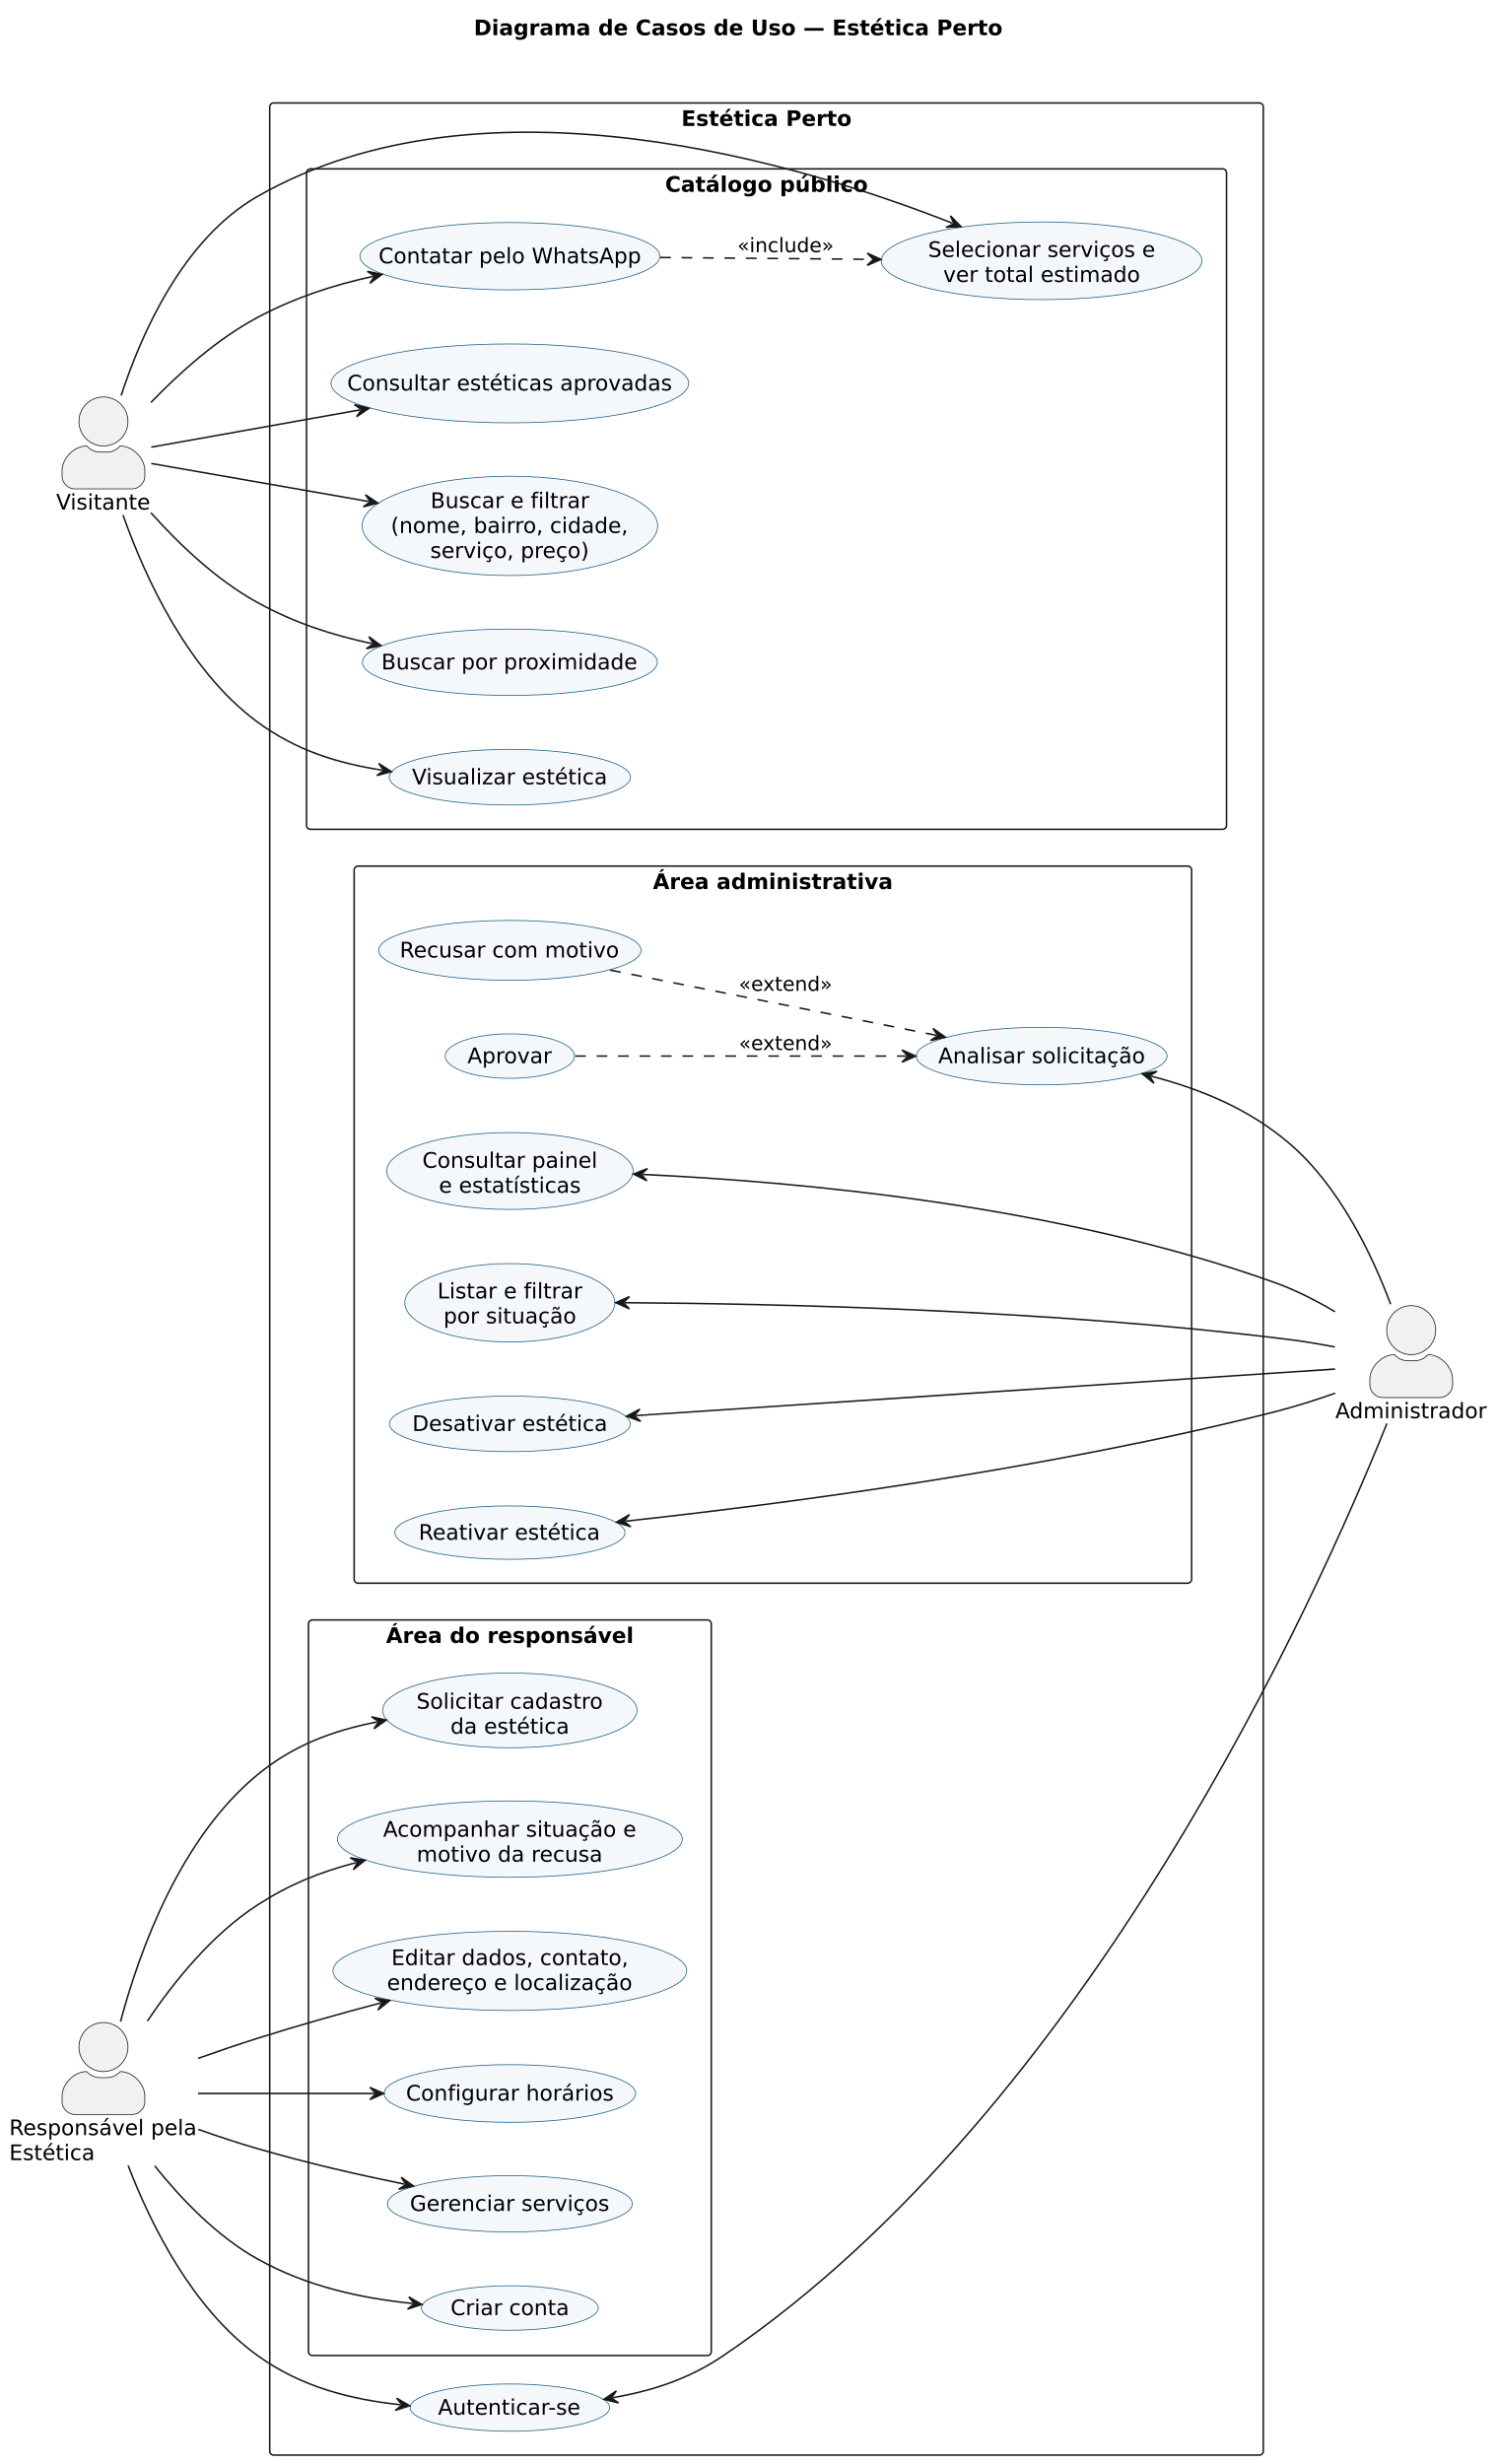
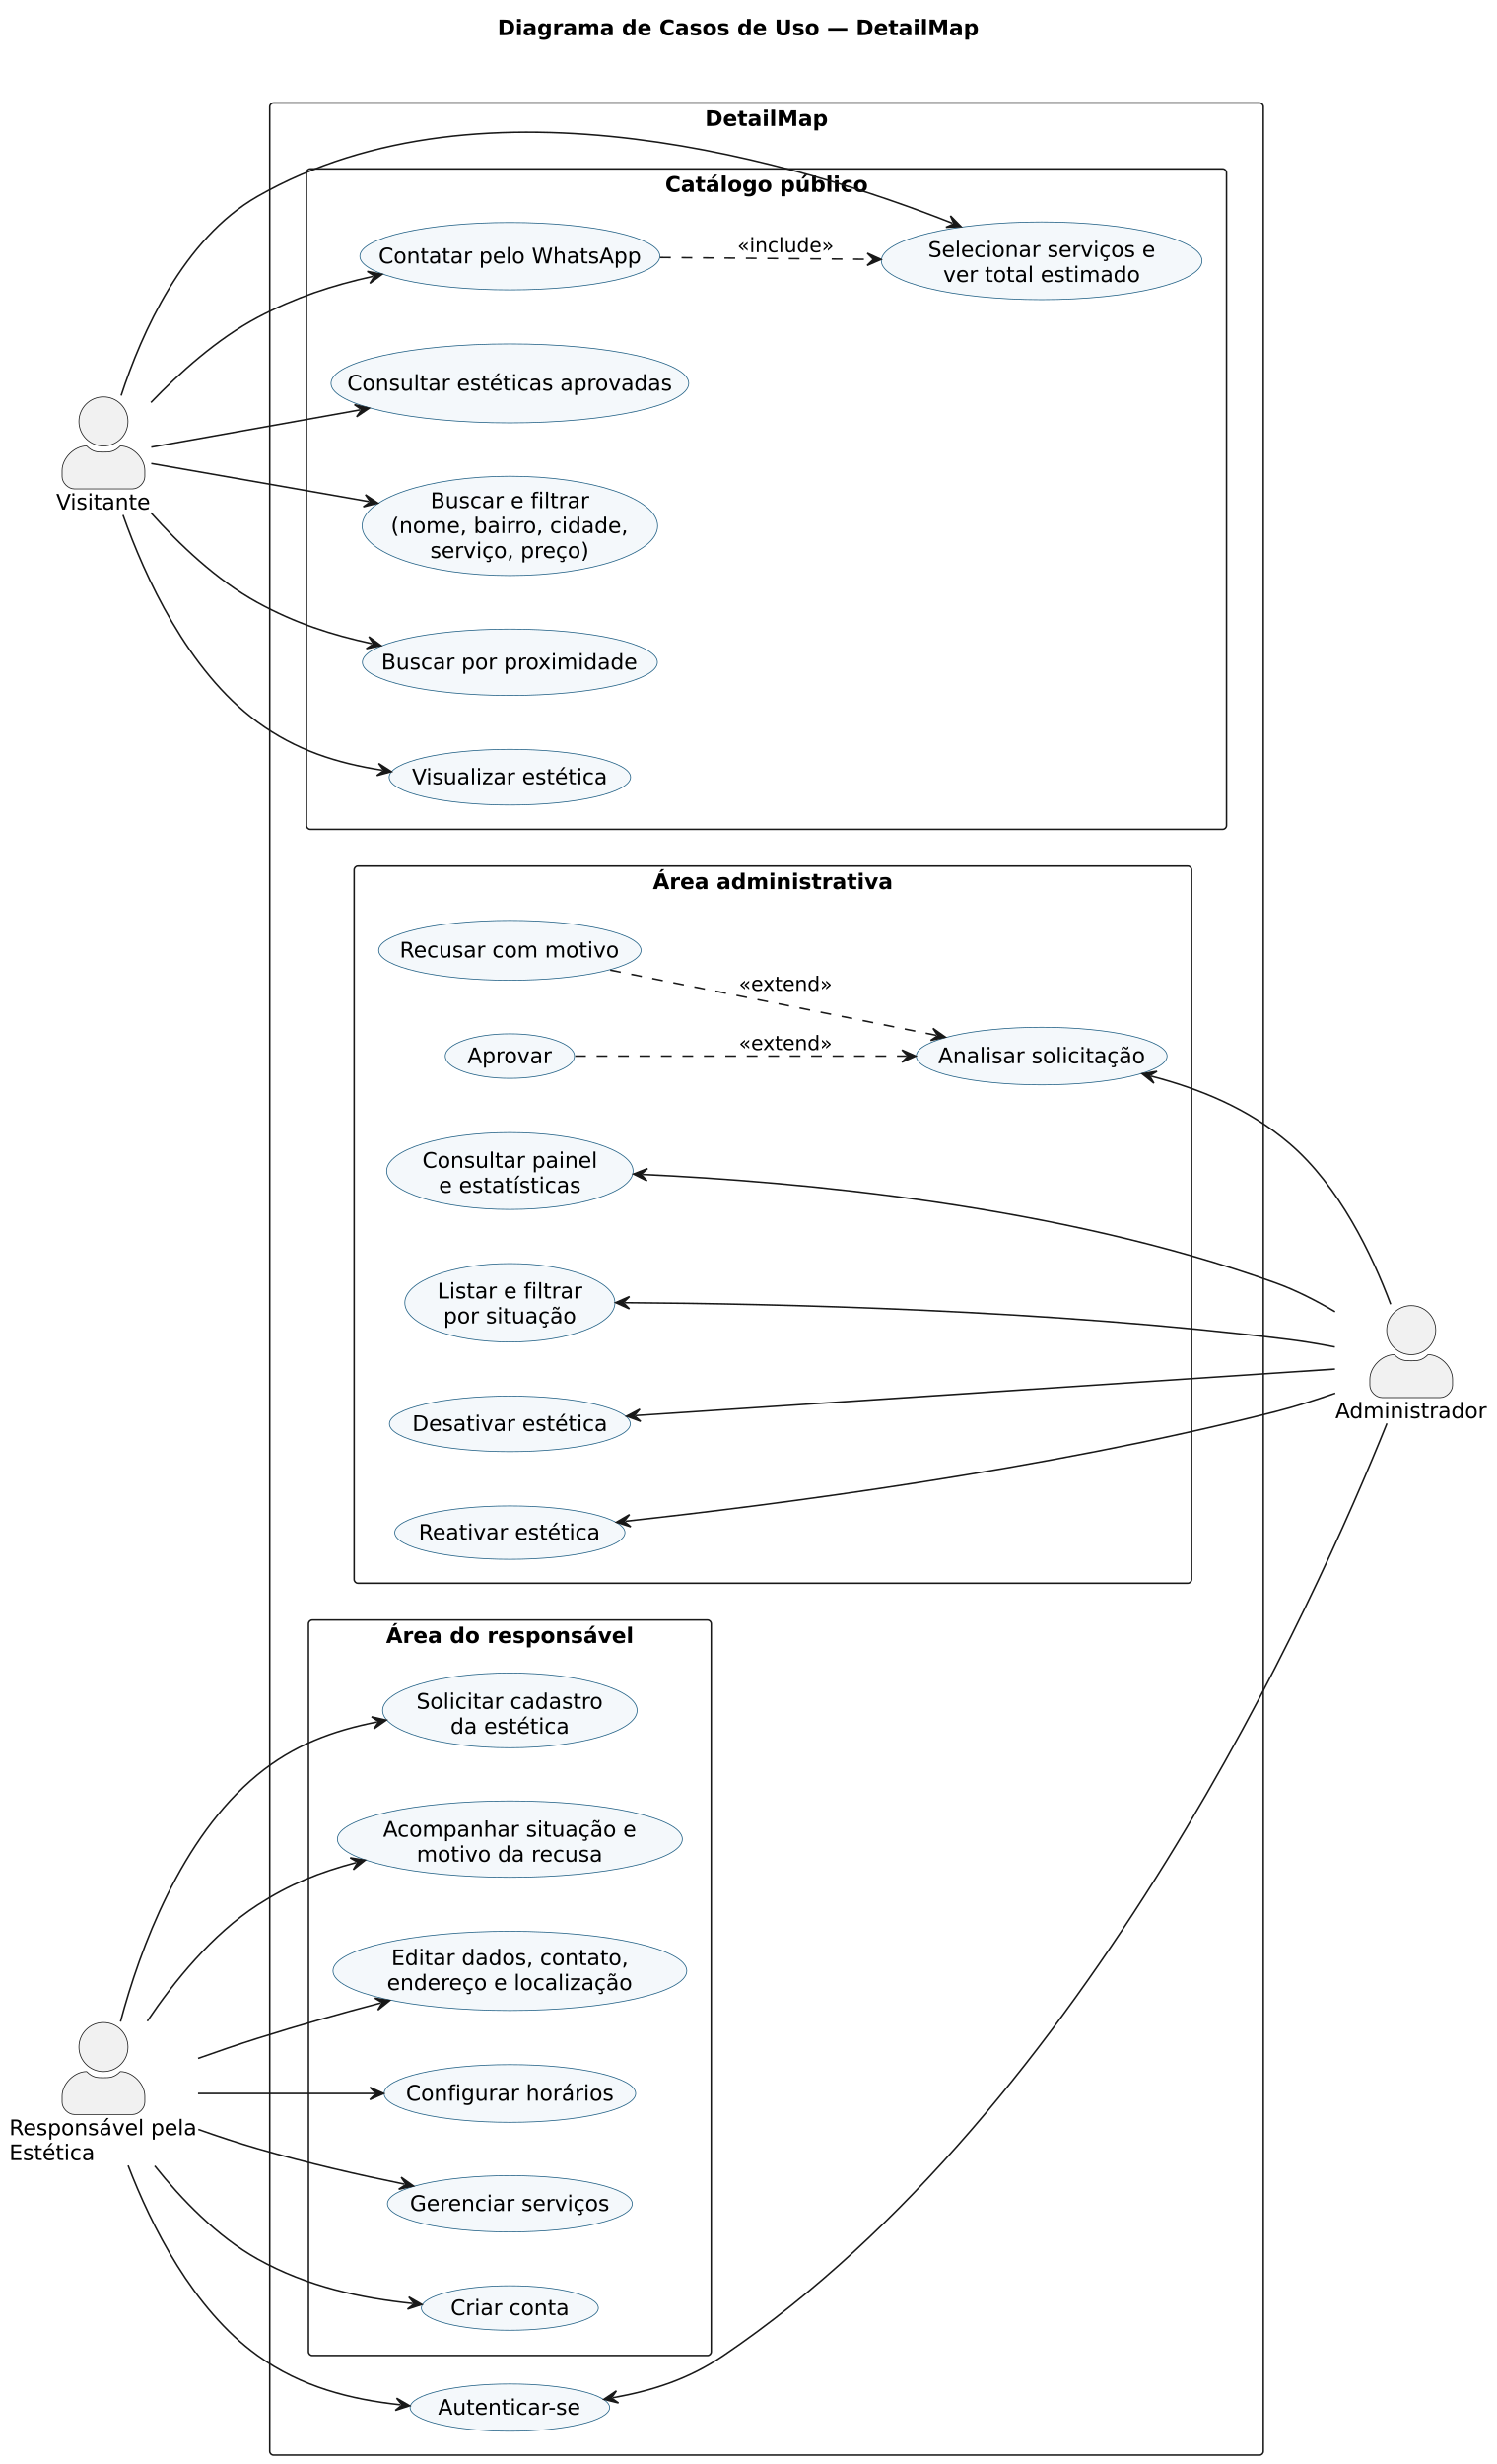
<svg xmlns="http://www.w3.org/2000/svg" contentStyleType="text/css" data-diagram-type="DESCRIPTION" height="1608px" preserveAspectRatio="none" style="width:977px;height:1608px;background:#FFFFFF;" version="1.1" viewBox="0 0 977 1608" width="977px" zoomAndPan="magnify">
  <defs />
  <g>
    <g class="title" data-source-line="12">
-       <text fill="#000000" font-family="DejaVu Sans" font-size="14" font-weight="bold" lengthAdjust="spacing" textLength="345.044" x="309.263" y="22.995">Diagrama de Casos de Uso — Estética Perto</text>
-     </g>
-     <g class="cluster" data-entity="Est.tica Perto" data-source-line="18" data-uid="ent0005" id="cluster_Est.tica Perto">
+       <text fill="#000000" font-family="DejaVu Sans" font-size="14" font-weight="bold" lengthAdjust="spacing" textLength="314.132" x="324.719" y="22.995">Diagrama de Casos de Uso — DetailMap</text>
+     </g>
+     <g class="cluster" data-entity="DetailMap" data-source-line="18" data-uid="ent0005" id="cluster_DetailMap">
      <rect fill="none" height="1535" rx="2.5" ry="2.5" style="stroke:#181818;stroke-width:1;" width="648.45" x="176.04" y="67.197" />
-       <text fill="#000000" font-family="DejaVu Sans" font-size="14" font-weight="bold" lengthAdjust="spacing" textLength="111.166" x="444.682" y="82.192">Estética Perto</text>
+       <text fill="#000000" font-family="DejaVu Sans" font-size="14" font-weight="bold" lengthAdjust="spacing" textLength="80.254" x="460.138" y="82.192">DetailMap</text>
    </g>
    <g class="cluster" data-entity="Cat.logo p.blico" data-source-line="19" data-uid="ent0006" id="cluster_Cat.logo p.blico">
      <rect fill="none" height="431" rx="2.5" ry="2.5" style="stroke:#181818;stroke-width:1;" width="600.45" x="200.04" y="110.197" />
      <text fill="#000000" font-family="DejaVu Sans" font-size="14" font-weight="bold" lengthAdjust="spacing" textLength="132.316" x="434.107" y="125.192">Catálogo público</text>
    </g>
    <g class="cluster" data-entity=".rea do respons.vel" data-source-line="30" data-uid="ent0014" id="cluster_.rea do respons.vel">
      <rect fill="none" height="480" rx="2.5" ry="2.5" style="stroke:#181818;stroke-width:1;" width="262.88" x="201.33" y="1057.197" />
      <text fill="#000000" font-family="DejaVu Sans" font-size="14" font-weight="bold" lengthAdjust="spacing" textLength="161.608" x="251.966" y="1072.192">Área do responsável</text>
    </g>
    <g class="cluster" data-entity=".rea administrativa" data-source-line="39" data-uid="ent0021" id="cluster_.rea administrativa">
      <rect fill="none" height="468" rx="2.5" ry="2.5" style="stroke:#181818;stroke-width:1;" width="546.56" x="231.14" y="565.197" />
      <text fill="#000000" font-family="DejaVu Sans" font-size="14" font-weight="bold" lengthAdjust="spacing" textLength="156.618" x="426.111" y="580.192">Área administrativa</text>
    </g>
    <g class="entity" data-entity="UC08" data-source-line="28" data-uid="ent0013" id="entity_UC08">
      <ellipse cx="332.774" cy="1571.202" fill="#F4F8FB" rx="65.124" ry="15.425" style="stroke:#1F5F84;stroke-width:0.5;" />
      <text fill="#000000" font-family="DejaVu Sans" font-size="14" lengthAdjust="spacing" textLength="93.796" x="285.876" y="1575.85">Autenticar-se</text>
    </g>
    <g class="entity" data-entity="UC01" data-source-line="20" data-uid="ent0007" id="entity_UC01">
      <ellipse cx="332.771" cy="250.193" fill="#F4F8FB" rx="116.731" ry="25.746" style="stroke:#1F5F84;stroke-width:0.5;" />
      <text fill="#000000" font-family="DejaVu Sans" font-size="14" lengthAdjust="spacing" textLength="212.365" x="226.588" y="254.841">Consultar estéticas aprovadas</text>
    </g>
    <g class="entity" data-entity="UC02" data-source-line="21" data-uid="ent0008" id="entity_UC02">
      <ellipse cx="332.772" cy="343.194" fill="#F4F8FB" rx="96.432" ry="32.397" style="stroke:#1F5F84;stroke-width:0.5;" />
      <text fill="#000000" font-family="DejaVu Sans" font-size="14" lengthAdjust="spacing" textLength="103.606" x="280.97" y="331.526">Buscar e filtrar</text>
      <text fill="#000000" font-family="DejaVu Sans" font-size="14" lengthAdjust="spacing" textLength="155.388" x="255.079" y="347.823">(nome, bairro, cidade,</text>
      <text fill="#000000" font-family="DejaVu Sans" font-size="14" lengthAdjust="spacing" textLength="103.981" x="280.782" y="364.12">serviço, preço)</text>
    </g>
    <g class="entity" data-entity="UC03" data-source-line="22" data-uid="ent0009" id="entity_UC03">
      <ellipse cx="332.774" cy="432.2" fill="#F4F8FB" rx="96.264" ry="21.653" style="stroke:#1F5F84;stroke-width:0.5;" />
      <text fill="#000000" font-family="DejaVu Sans" font-size="14" lengthAdjust="spacing" textLength="167.788" x="248.88" y="436.848">Buscar por proximidade</text>
    </g>
    <g class="entity" data-entity="UC04" data-source-line="23" data-uid="ent0010" id="entity_UC04">
      <ellipse cx="332.77" cy="507.193" fill="#F4F8FB" rx="78.78" ry="18.156" style="stroke:#1F5F84;stroke-width:0.5;" />
      <text fill="#000000" font-family="DejaVu Sans" font-size="14" lengthAdjust="spacing" textLength="127.791" x="268.874" y="511.841">Visualizar estética</text>
    </g>
    <g class="entity" data-entity="UC05" data-source-line="24" data-uid="ent0011" id="entity_UC05">
      <ellipse cx="679.847" cy="170.199" fill="#F4F8FB" rx="104.637" ry="25.342" style="stroke:#1F5F84;stroke-width:0.5;" />
      <text fill="#000000" font-family="DejaVu Sans" font-size="14" lengthAdjust="spacing" textLength="148.272" x="605.712" y="167.712">Selecionar serviços e</text>
      <text fill="#000000" font-family="DejaVu Sans" font-size="14" lengthAdjust="spacing" textLength="128.523" x="615.586" y="184.009">ver total estimado</text>
    </g>
    <g class="entity" data-entity="UC06" data-source-line="25" data-uid="ent0012" id="entity_UC06">
      <ellipse cx="332.767" cy="167.194" fill="#F4F8FB" rx="97.887" ry="21.977" style="stroke:#1F5F84;stroke-width:0.5;" />
      <text fill="#000000" font-family="DejaVu Sans" font-size="14" lengthAdjust="spacing" textLength="171.391" x="247.072" y="171.843">Contatar pelo WhatsApp</text>
    </g>
    <g class="entity" data-entity="UC07" data-source-line="31" data-uid="ent0015" id="entity_UC07">
      <ellipse cx="332.767" cy="1506.2" fill="#F4F8FB" rx="57.737" ry="14.524" style="stroke:#1F5F84;stroke-width:0.5;" />
      <text fill="#000000" font-family="DejaVu Sans" font-size="14" lengthAdjust="spacing" textLength="77.41" x="294.062" y="1510.849">Criar conta</text>
    </g>
    <g class="entity" data-entity="UC09" data-source-line="32" data-uid="ent0016" id="entity_UC09">
      <ellipse cx="332.766" cy="1116.198" fill="#F4F8FB" rx="83.066" ry="24.401" style="stroke:#1F5F84;stroke-width:0.5;" />
      <text fill="#000000" font-family="DejaVu Sans" font-size="14" lengthAdjust="spacing" textLength="121.939" x="271.797" y="1115.123">Solicitar cadastro</text>
      <text fill="#000000" font-family="DejaVu Sans" font-size="14" lengthAdjust="spacing" textLength="77.581" x="293.976" y="1131.42">da estética</text>
    </g>
    <g class="entity" data-entity="UC10" data-source-line="33" data-uid="ent0017" id="entity_UC10">
      <ellipse cx="332.771" cy="1200.201" fill="#F4F8FB" rx="112.571" ry="24.914" style="stroke:#1F5F84;stroke-width:0.5;" />
      <text fill="#000000" font-family="DejaVu Sans" font-size="14" lengthAdjust="spacing" textLength="165.505" x="250.018" y="1198.634">Acompanhar situação e</text>
      <text fill="#000000" font-family="DejaVu Sans" font-size="14" lengthAdjust="spacing" textLength="121.611" x="271.965" y="1214.931">motivo da recusa</text>
    </g>
    <g class="entity" data-entity="UC11" data-source-line="34" data-uid="ent0018" id="entity_UC11">
      <ellipse cx="332.774" cy="1286.194" fill="#F4F8FB" rx="115.444" ry="25.847" style="stroke:#1F5F84;stroke-width:0.5;" />
      <text fill="#000000" font-family="DejaVu Sans" font-size="14" lengthAdjust="spacing" textLength="154.718" x="255.415" y="1282.41">Editar dados, contato,</text>
      <text fill="#000000" font-family="DejaVu Sans" font-size="14" lengthAdjust="spacing" textLength="160.412" x="252.568" y="1298.707">endereço e localização</text>
    </g>
    <g class="entity" data-entity="UC12" data-source-line="35" data-uid="ent0019" id="entity_UC12">
      <ellipse cx="332.775" cy="1366.198" fill="#F4F8FB" rx="82.105" ry="18.821" style="stroke:#1F5F84;stroke-width:0.5;" />
      <text fill="#000000" font-family="DejaVu Sans" font-size="14" lengthAdjust="spacing" textLength="135.611" x="264.969" y="1370.846">Configurar horários</text>
    </g>
    <g class="entity" data-entity="UC13" data-source-line="36" data-uid="ent0020" id="entity_UC13">
      <ellipse cx="332.773" cy="1438.199" fill="#F4F8FB" rx="79.913" ry="18.383" style="stroke:#1F5F84;stroke-width:0.5;" />
      <text fill="#000000" font-family="DejaVu Sans" font-size="14" lengthAdjust="spacing" textLength="130.471" x="267.537" y="1442.848">Gerenciar serviços</text>
    </g>
    <g class="entity" data-entity="UC14" data-source-line="40" data-uid="ent0022" id="entity_UC14">
      <ellipse cx="332.773" cy="764.199" fill="#F4F8FB" rx="80.423" ry="25.083" style="stroke:#1F5F84;stroke-width:0.5;" />
      <text fill="#000000" font-family="DejaVu Sans" font-size="14" lengthAdjust="spacing" textLength="114.276" x="275.635" y="762.095">Consultar painel</text>
      <text fill="#000000" font-family="DejaVu Sans" font-size="14" lengthAdjust="spacing" textLength="92.661" x="286.443" y="778.392">e estatísticas</text>
    </g>
    <g class="entity" data-entity="UC15" data-source-line="41" data-uid="ent0023" id="entity_UC15">
      <ellipse cx="332.771" cy="850.193" fill="#F4F8FB" rx="68.561" ry="25.586" style="stroke:#1F5F84;stroke-width:0.5;" />
      <text fill="#000000" font-family="DejaVu Sans" font-size="14" lengthAdjust="spacing" textLength="94.609" x="285.466" y="847.352">Listar e filtrar</text>
      <text fill="#000000" font-family="DejaVu Sans" font-size="14" lengthAdjust="spacing" textLength="86.625" x="289.459" y="863.649">por situação</text>
    </g>
    <g class="entity" data-entity="UC16" data-source-line="42" data-uid="ent0024" id="entity_UC16">
      <ellipse cx="679.853" cy="689.197" fill="#F4F8FB" rx="81.853" ry="18.771" style="stroke:#1F5F84;stroke-width:0.5;" />
      <text fill="#000000" font-family="DejaVu Sans" font-size="14" lengthAdjust="spacing" textLength="135.023" x="612.341" y="693.846">Analisar solicitação</text>
    </g>
    <g class="entity" data-entity="UC17" data-source-line="43" data-uid="ent0025" id="entity_UC17">
      <ellipse cx="332.767" cy="689.201" fill="#F4F8FB" rx="42.177" ry="14.524" style="stroke:#1F5F84;stroke-width:0.5;" />
      <text fill="#000000" font-family="DejaVu Sans" font-size="14" lengthAdjust="spacing" textLength="55.405" x="305.065" y="693.849">Aprovar</text>
    </g>
    <g class="entity" data-entity="UC18" data-source-line="44" data-uid="ent0026" id="entity_UC18">
      <ellipse cx="332.769" cy="620.193" fill="#F4F8FB" rx="85.629" ry="19.526" style="stroke:#1F5F84;stroke-width:0.5;" />
      <text fill="#000000" font-family="DejaVu Sans" font-size="14" lengthAdjust="spacing" textLength="143.773" x="260.883" y="624.841">Recusar com motivo</text>
    </g>
    <g class="entity" data-entity="UC19" data-source-line="45" data-uid="ent0027" id="entity_UC19">
      <ellipse cx="332.767" cy="929.198" fill="#F4F8FB" rx="78.607" ry="18.121" style="stroke:#1F5F84;stroke-width:0.5;" />
      <text fill="#000000" font-family="DejaVu Sans" font-size="14" lengthAdjust="spacing" textLength="127.381" x="269.076" y="933.847">Desativar estética</text>
    </g>
    <g class="entity" data-entity="UC20" data-source-line="46" data-uid="ent0028" id="entity_UC20">
      <ellipse cx="332.766" cy="1000.192" fill="#F4F8FB" rx="75.126" ry="17.425" style="stroke:#1F5F84;stroke-width:0.5;" />
      <text fill="#000000" font-family="DejaVu Sans" font-size="14" lengthAdjust="spacing" textLength="119.034" x="273.249" y="1004.841">Reativar estética</text>
    </g>
    <g class="entity" data-entity="V" data-source-line="14" data-uid="ent0002" id="entity_V">
      <ellipse cx="67.517" cy="275.047" fill="#F1F1F1" rx="16" ry="16" style="stroke:#181818;stroke-width:0.5;" />
      <path d="M67.517,295.047 C71.517,295.047 74.517,295.047 78.517,291.047 C86.517,291.047 94.517,299.047 94.517,307.047 L94.517,311.047 C94.517,315.047 90.517,319.047 86.517,319.047 L48.517,319.047 C44.517,319.047 40.517,315.047 40.517,311.047 L40.517,307.047 C40.517,299.047 48.517,291.047 56.517,291.047 C60.517,295.047 63.517,295.047 67.517,295.047" fill="#F1F1F1" style="stroke:#181818;stroke-width:0.5;" />
      <text fill="#000000" font-family="DejaVu Sans" font-size="14" lengthAdjust="spacing" textLength="61.694" x="36.67" y="332.542">Visitante</text>
    </g>
    <g class="entity" data-entity="R" data-source-line="15" data-uid="ent0003" id="entity_R">
      <ellipse cx="67.52" cy="1335.897" fill="#F1F1F1" rx="16" ry="16" style="stroke:#181818;stroke-width:0.5;" />
      <path d="M67.52,1355.897 C71.52,1355.897 74.52,1355.897 78.52,1351.897 C86.52,1351.897 94.52,1359.897 94.52,1367.897 L94.52,1371.897 C94.52,1375.897 90.52,1379.897 86.52,1379.897 L48.52,1379.897 C44.52,1379.897 40.52,1375.897 40.52,1371.897 L40.52,1367.897 C40.52,1359.897 48.52,1351.897 56.52,1351.897 C60.52,1355.897 63.52,1355.897 67.52,1355.897" fill="#F1F1F1" style="stroke:#181818;stroke-width:0.5;" />
      <text fill="#000000" font-family="DejaVu Sans" font-size="14" lengthAdjust="spacing" textLength="123.04" x="6" y="1393.392">Responsável pela</text>
      <text fill="#000000" font-family="DejaVu Sans" font-size="14" lengthAdjust="spacing" textLength="55.898" x="6" y="1409.689">Estética</text>
    </g>
    <g class="entity" data-entity="A" data-source-line="16" data-uid="ent0004" id="entity_A">
      <ellipse cx="921.03" cy="868.047" fill="#F1F1F1" rx="16" ry="16" style="stroke:#181818;stroke-width:0.5;" />
      <path d="M921.03,888.047 C925.03,888.047 928.03,888.047 932.03,884.047 C940.03,884.047 948.03,892.047 948.03,900.047 L948.03,904.047 C948.03,908.047 944.03,912.047 940.03,912.047 L902.03,912.047 C898.03,912.047 894.03,908.047 894.03,904.047 L894.03,900.047 C894.03,892.047 902.03,884.047 910.03,884.047 C914.03,888.047 917.03,888.047 921.03,888.047" fill="#F1F1F1" style="stroke:#181818;stroke-width:0.5;" />
      <text fill="#000000" font-family="DejaVu Sans" font-size="14" lengthAdjust="spacing" textLength="99.08" x="871.49" y="925.542">Administrador</text>
    </g>
    <g class="link" data-entity-1="V" data-entity-2="UC01" data-source-line="50" data-uid="lnk29" id="link_V_UC01">
      <path d="M98.72,291.807 C133.22,285.647 185.423,276.321 234.973,267.481" fill="none" id="V-to-UC01" style="stroke:#181818;stroke-width:1;" />
      <polygon fill="#181818" points="240.88,266.427,231.317,264.07,235.958,267.305,232.722,271.945,240.88,266.427" style="stroke:#181818;stroke-width:1;" />
    </g>
    <g class="link" data-entity-1="V" data-entity-2="UC02" data-source-line="51" data-uid="lnk30" id="link_V_UC02">
      <path d="M98.72,302.477 C134.57,308.737 190,318.424 240.75,327.294" fill="none" id="V-to-UC02" style="stroke:#181818;stroke-width:1;" />
      <polygon fill="#181818" points="246.66,328.327,238.483,322.837,241.735,327.466,237.106,330.718,246.66,328.327" style="stroke:#181818;stroke-width:1;" />
    </g>
    <g class="link" data-entity-1="V" data-entity-2="UC03" data-source-line="52" data-uid="lnk31" id="link_V_UC03">
      <path d="M98.49,334.617 C116.59,354.827 141.29,378.567 168.04,393.197 C192.65,406.657 215.966,414.238 242.816,420.048" fill="none" id="V-to-UC03" style="stroke:#181818;stroke-width:1;" />
      <polygon fill="#181818" points="248.68,421.317,240.73,415.504,243.793,420.259,239.038,423.323,248.68,421.317" style="stroke:#181818;stroke-width:1;" />
    </g>
    <g class="link" data-entity-1="V" data-entity-2="UC04" data-source-line="53" data-uid="lnk32" id="link_V_UC04">
      <path d="M80.28,336.097 C94.49,376.247 122.33,437.607 168.04,471.197 C193.13,489.637 219.921,498.037 249.511,502.627" fill="none" id="V-to-UC04" style="stroke:#181818;stroke-width:1;" />
      <polygon fill="#181818" points="255.44,503.547,247.16,498.215,250.499,502.78,245.933,506.12,255.44,503.547" style="stroke:#181818;stroke-width:1;" />
    </g>
    <g class="link" data-entity-1="V" data-entity-2="UC05" data-source-line="54" data-uid="lnk33" id="link_V_UC05">
      <path d="M79.06,258.147 C92.35,217.477 119.56,155.907 168.04,128.197 C316.56,43.297 524.508,107.397 621.648,145.687" fill="none" id="V-to-UC05" style="stroke:#181818;stroke-width:1;" />
      <polygon fill="#181818" points="627.23,147.887,620.324,140.865,622.578,146.053,617.39,148.308,627.23,147.887" style="stroke:#181818;stroke-width:1;" />
    </g>
    <g class="link" data-entity-1="V" data-entity-2="UC06" data-source-line="55" data-uid="lnk34" id="link_V_UC06">
      <path d="M98.52,262.667 C116.81,243.657 141.69,221.157 168.04,207.197 C192.99,193.977 216.534,186.342 243.494,180.332" fill="none" id="V-to-UC06" style="stroke:#181818;stroke-width:1;" />
      <polygon fill="#181818" points="249.35,179.027,239.695,177.081,244.47,180.115,241.436,184.889,249.35,179.027" style="stroke:#181818;stroke-width:1;" />
    </g>
    <g class="link" data-entity-1="UC06" data-entity-2="UC05" data-source-line="56" data-uid="lnk35" id="link_UC06_UC05">
      <path d="M430.81,168.037 C475.77,168.427 523.24,168.844 569,169.244" fill="none" id="UC06-to-UC05" style="stroke:#181818;stroke-width:1;stroke-dasharray:7,7;" />
      <polygon fill="#181818" points="575,169.297,566.035,165.218,570,169.253,565.965,173.218,575,169.297" style="stroke:#181818;stroke-width:1;" />
      <text fill="#000000" font-family="DejaVu Sans" font-size="13" lengthAdjust="spacing" textLength="63.007" x="481.21" y="164.584">«include»</text>
    </g>
    <g class="link" data-entity-1="R" data-entity-2="UC07" data-source-line="58" data-uid="lnk36" id="link_R_UC07">
      <path d="M100.98,1413.437 C118.38,1435.227 141.67,1459.457 168.04,1474.197 C200.78,1492.497 236.332,1499.851 269.362,1503.261" fill="none" id="R-to-UC07" style="stroke:#181818;stroke-width:1;" />
      <polygon fill="#181818" points="275.33,1503.877,266.788,1498.974,270.356,1503.363,265.967,1506.931,275.33,1503.877" style="stroke:#181818;stroke-width:1;" />
    </g>
    <g class="link" data-entity-1="R" data-entity-2="UC08" data-source-line="59" data-uid="lnk37" id="link_R_UC08">
      <path d="M83.62,1413.207 C98.71,1452.477 125.82,1506.777 168.04,1537.197 C196.66,1557.817 229.034,1565.879 261.414,1569.339" fill="none" id="R-to-UC08" style="stroke:#181818;stroke-width:1;" />
      <polygon fill="#181818" points="267.38,1569.977,258.856,1565.043,262.408,1569.446,258.006,1572.998,267.38,1569.977" style="stroke:#181818;stroke-width:1;" />
    </g>
    <g class="link" data-entity-1="R" data-entity-2="UC09" data-source-line="60" data-uid="lnk38" id="link_R_UC09">
      <path d="M78.65,1319.317 C91.39,1271.727 117.93,1199.367 168.04,1158.197 C191.62,1138.817 217.173,1129.415 246.203,1123.705" fill="none" id="R-to-UC09" style="stroke:#181818;stroke-width:1;" />
      <polygon fill="#181818" points="252.09,1122.547,242.487,1120.359,247.184,1123.512,244.031,1128.209,252.09,1122.547" style="stroke:#181818;stroke-width:1;" />
    </g>
    <g class="link" data-entity-1="R" data-entity-2="UC10" data-source-line="61" data-uid="lnk39" id="link_R_UC10">
      <path d="M96.13,1319.007 C113.63,1293.027 138.51,1262.277 168.04,1243.197 C189.02,1229.637 208.318,1221.876 232.488,1215.506" fill="none" id="R-to-UC10" style="stroke:#181818;stroke-width:1;" />
      <polygon fill="#181818" points="238.29,1213.977,228.568,1212.403,233.455,1215.251,230.607,1220.138,238.29,1213.977" style="stroke:#181818;stroke-width:1;" />
    </g>
    <g class="link" data-entity-1="R" data-entity-2="UC11" data-source-line="62" data-uid="lnk40" id="link_R_UC11">
      <path d="M129.29,1343.287 C142.03,1338.747 155.42,1334.167 168.04,1330.197 C195.98,1321.407 221.129,1314.339 248.539,1307.099" fill="none" id="R-to-UC11" style="stroke:#181818;stroke-width:1;" />
      <polygon fill="#181818" points="254.34,1305.567,244.617,1303.998,249.506,1306.844,246.66,1311.733,254.34,1305.567" style="stroke:#181818;stroke-width:1;" />
    </g>
    <g class="link" data-entity-1="R" data-entity-2="UC12" data-source-line="63" data-uid="lnk41" id="link_R_UC12">
      <path d="M129.25,1366.197 C165.23,1366.197 205.3,1366.197 244.4,1366.197" fill="none" id="R-to-UC12" style="stroke:#181818;stroke-width:1;" />
      <polygon fill="#181818" points="250.4,1366.197,241.4,1362.197,245.4,1366.197,241.4,1370.197,250.4,1366.197" style="stroke:#181818;stroke-width:1;" />
    </g>
    <g class="link" data-entity-1="R" data-entity-2="UC13" data-source-line="64" data-uid="lnk42" id="link_R_UC13">
      <path d="M129.42,1389.647 C142.09,1394.127 155.42,1398.547 168.04,1402.197 C201.31,1411.827 233.151,1419.088 263.991,1425.378" fill="none" id="R-to-UC13" style="stroke:#181818;stroke-width:1;" />
      <polygon fill="#181818" points="269.87,1426.577,261.851,1420.859,264.971,1425.578,260.252,1428.698,269.87,1426.577" style="stroke:#181818;stroke-width:1;" />
    </g>
    <g class="link" data-entity-1="UC08" data-entity-2="A" data-source-line="66" data-uid="lnk43" id="link_UC08_A">
      <path d="M400.027,1564.735 C425.807,1560.145 449.27,1552.747 472.21,1537.197 C710.27,1375.897 859.61,1042.407 905.18,928.957" fill="none" id="UC08-backto-A" style="stroke:#181818;stroke-width:1;" />
      <polygon fill="#181818" points="394.12,1565.787,403.682,1568.147,399.043,1564.91,402.279,1560.271,394.12,1565.787" style="stroke:#181818;stroke-width:1;" />
    </g>
    <g class="link" data-entity-1="UC14" data-entity-2="A" data-source-line="67" data-uid="lnk44" id="link_UC14_A">
      <path d="M419.424,766.444 C519.884,771.084 690.64,786.237 832.49,837.197 C845.7,841.947 859.09,848.807 871.3,856.027" fill="none" id="UC14-backto-A" style="stroke:#181818;stroke-width:1;" />
      <polygon fill="#181818" points="413.43,766.167,422.236,770.578,418.425,766.398,422.605,762.586,413.43,766.167" style="stroke:#181818;stroke-width:1;" />
    </g>
    <g class="link" data-entity-1="UC15" data-entity-2="A" data-source-line="68" data-uid="lnk45" id="link_UC15_A">
      <path d="M407.81,850.135 C505.49,850.755 684.97,854.667 841.49,874.197 C851.16,875.407 861.41,877.147 871.2,879.037" fill="none" id="UC15-backto-A" style="stroke:#181818;stroke-width:1;" />
      <polygon fill="#181818" points="401.81,850.097,410.784,854.154,406.81,850.129,410.835,846.154,401.81,850.097" style="stroke:#181818;stroke-width:1;" />
    </g>
    <g class="link" data-entity-1="UC16" data-entity-2="A" data-source-line="69" data-uid="lnk46" id="link_UC16_A">
      <path d="M751.224,702.267 C782.984,710.587 814.36,723.057 841.49,746.197 C874.1,774.007 895.51,818.887 907.62,851.157" fill="none" id="UC16-backto-A" style="stroke:#181818;stroke-width:1;" />
      <polygon fill="#181818" points="745.42,700.747,753.113,706.897,750.257,702.014,755.14,699.158,745.42,700.747" style="stroke:#181818;stroke-width:1;" />
    </g>
    <g class="link" data-entity-1="UC19" data-entity-2="A" data-source-line="70" data-uid="lnk47" id="link_UC19_A">
      <path d="M414.897,923.799 C536.947,915.679 768.9,900.247 871.28,893.437" fill="none" id="UC19-backto-A" style="stroke:#181818;stroke-width:1;" />
      <polygon fill="#181818" points="408.91,924.197,418.156,927.591,413.899,923.865,417.625,919.608,408.91,924.197" style="stroke:#181818;stroke-width:1;" />
    </g>
    <g class="link" data-entity-1="UC20" data-entity-2="A" data-source-line="71" data-uid="lnk48" id="link_UC20_A">
      <path d="M408.295,992.716 C505.185,982.146 681.25,959.607 832.49,921.197 C845.3,917.947 858.89,913.597 871.44,909.187" fill="none" id="UC20-backto-A" style="stroke:#181818;stroke-width:1;" />
      <polygon fill="#181818" points="402.33,993.367,411.711,996.367,407.3,992.825,410.843,988.414,402.33,993.367" style="stroke:#181818;stroke-width:1;" />
    </g>
    <g class="link" data-entity-1="UC17" data-entity-2="UC16" data-source-line="72" data-uid="lnk49" id="link_UC17_UC16">
      <path d="M375.4,689.197 C430.25,689.197 521.93,689.197 591.65,689.197" fill="none" id="UC17-to-UC16" style="stroke:#181818;stroke-width:1;stroke-dasharray:7,7;" />
      <polygon fill="#181818" points="597.65,689.197,588.65,685.197,592.65,689.197,588.65,693.197,597.65,689.197" style="stroke:#181818;stroke-width:1;" />
      <text fill="#000000" font-family="DejaVu Sans" font-size="13" lengthAdjust="spacing" textLength="61.185" x="482.21" y="685.264">«extend»</text>
    </g>
    <g class="link" data-entity-1="UC18" data-entity-2="UC16" data-source-line="73" data-uid="lnk50" id="link_UC18_UC16">
      <path d="M398.27,633.097 C460.89,645.617 549.396,663.31 611.106,675.65" fill="none" id="UC18-to-UC16" style="stroke:#181818;stroke-width:1;stroke-dasharray:7,7;" />
      <polygon fill="#181818" points="616.99,676.827,608.949,671.14,612.087,675.846,607.38,678.985,616.99,676.827" style="stroke:#181818;stroke-width:1;" />
      <text fill="#000000" font-family="DejaVu Sans" font-size="13" lengthAdjust="spacing" textLength="61.185" x="482.21" y="646.634">«extend»</text>
    </g>
  </g>
</svg>
